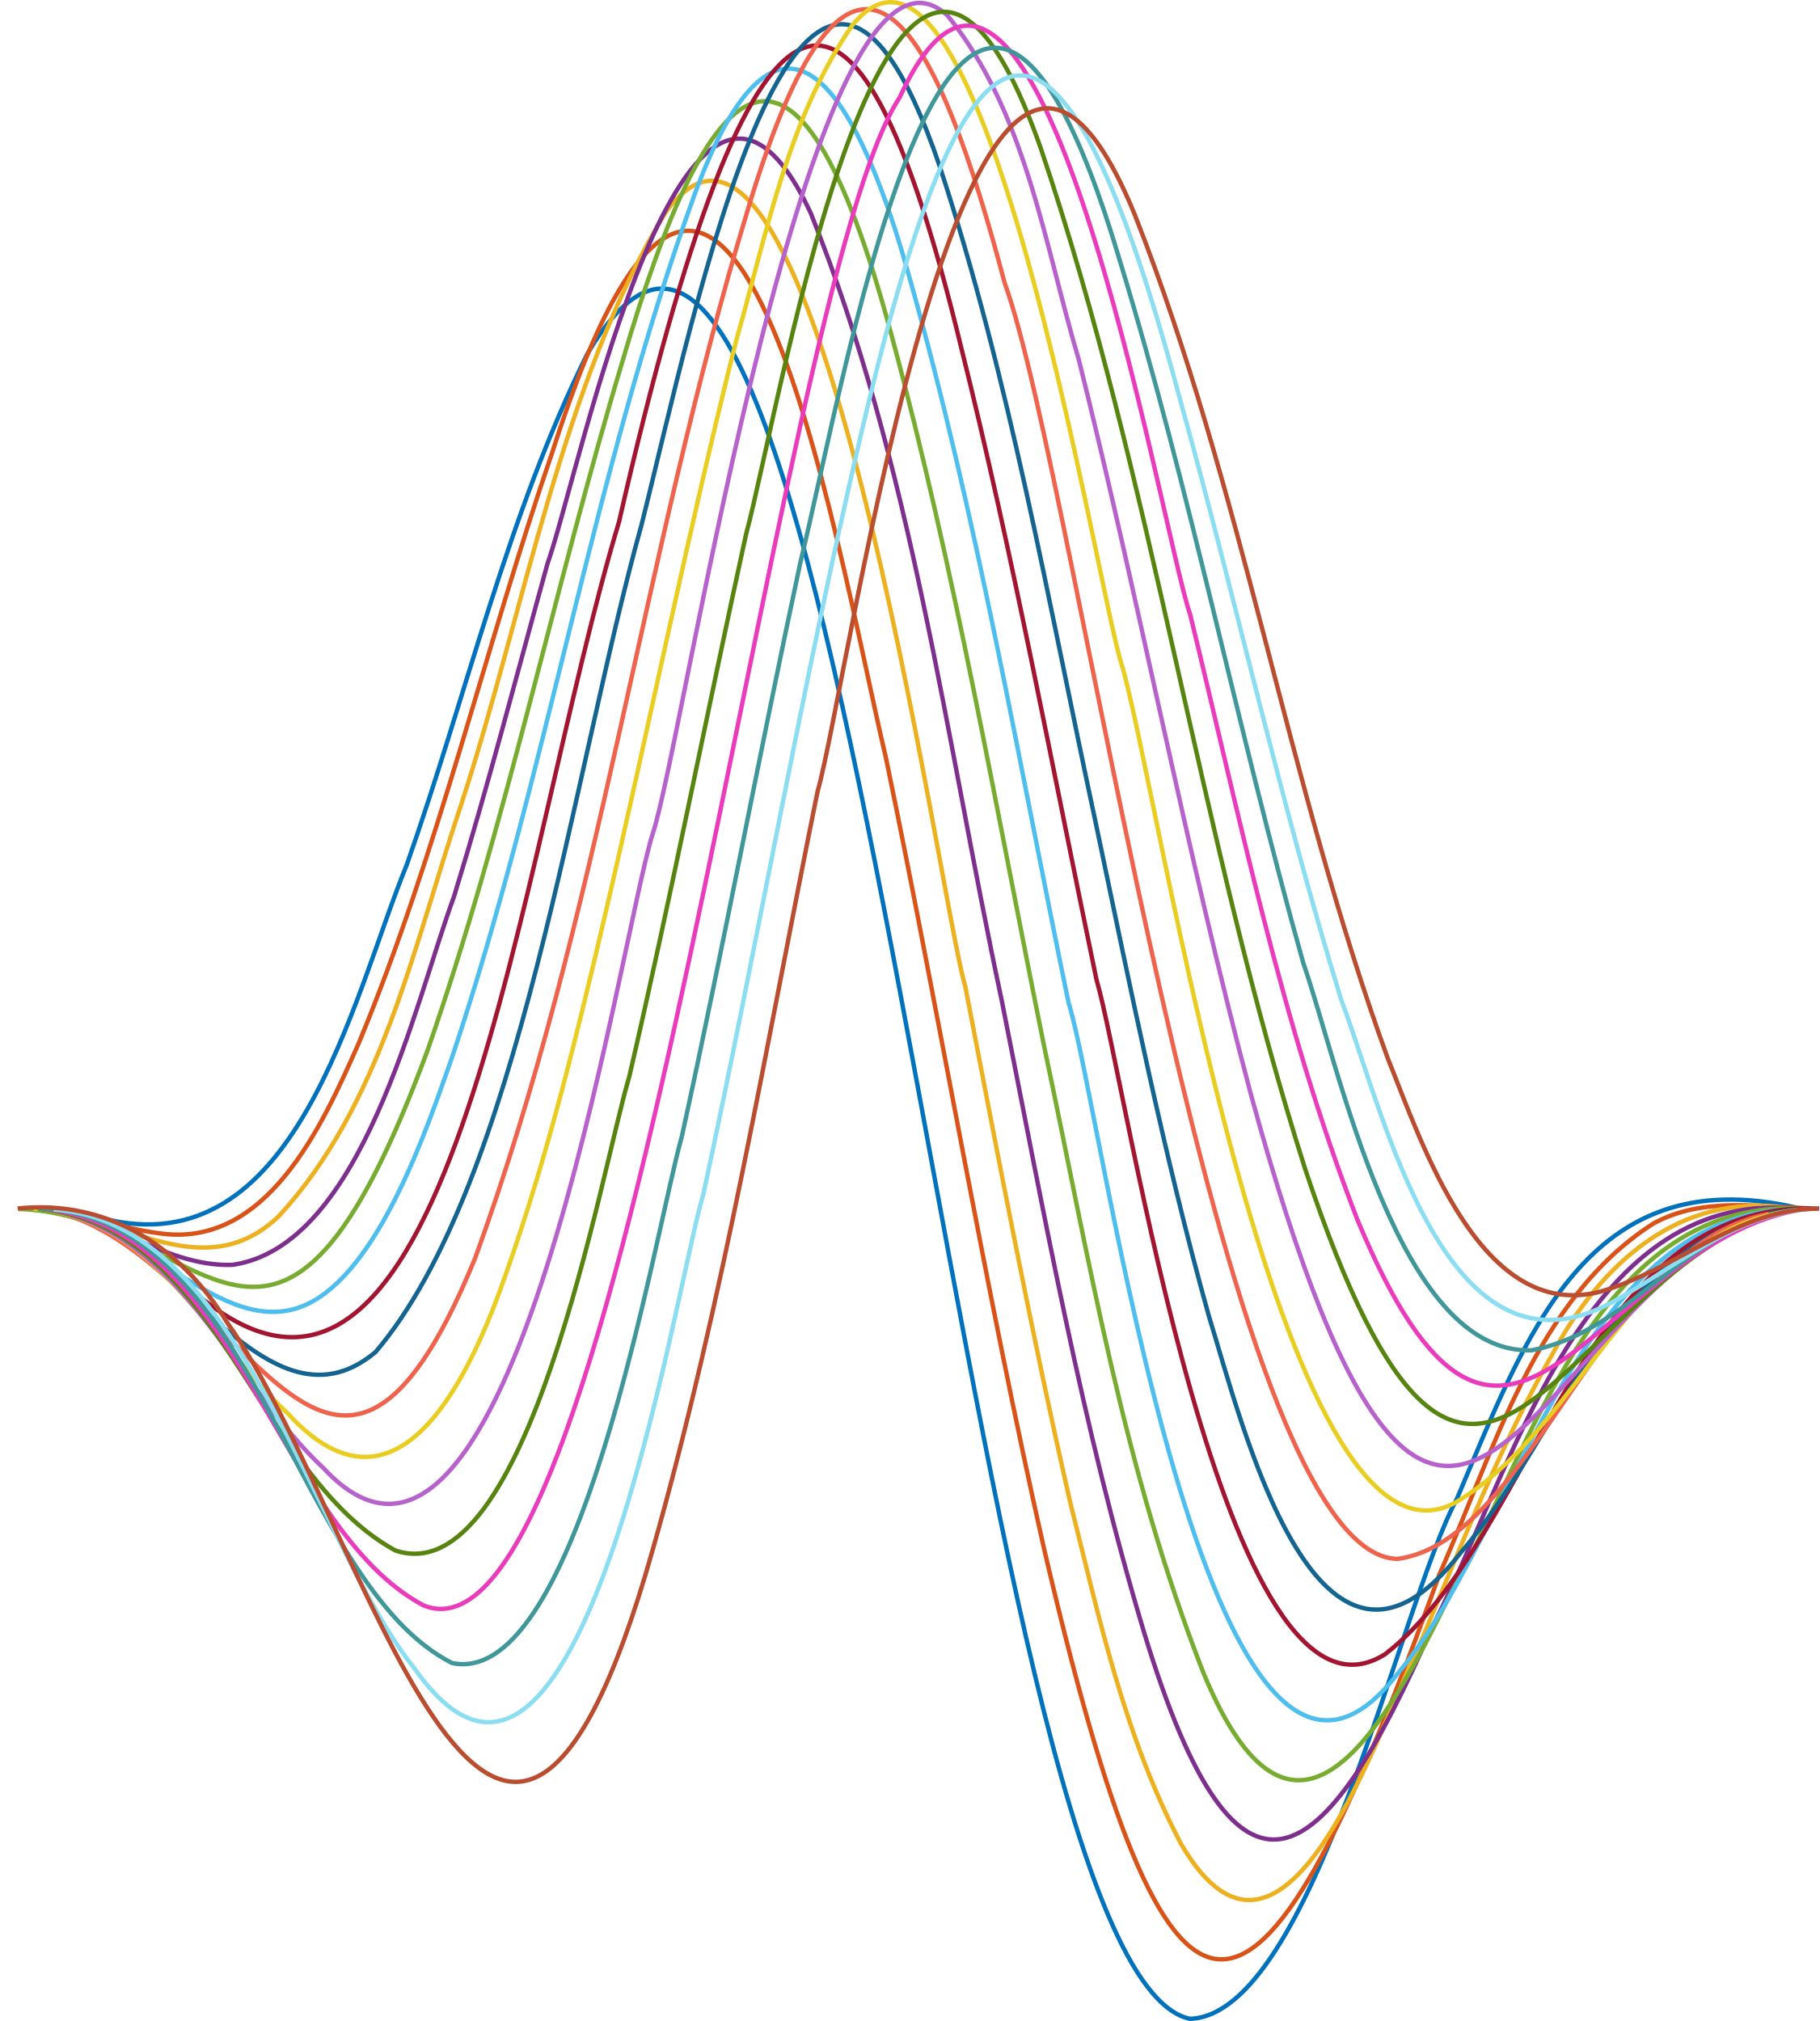
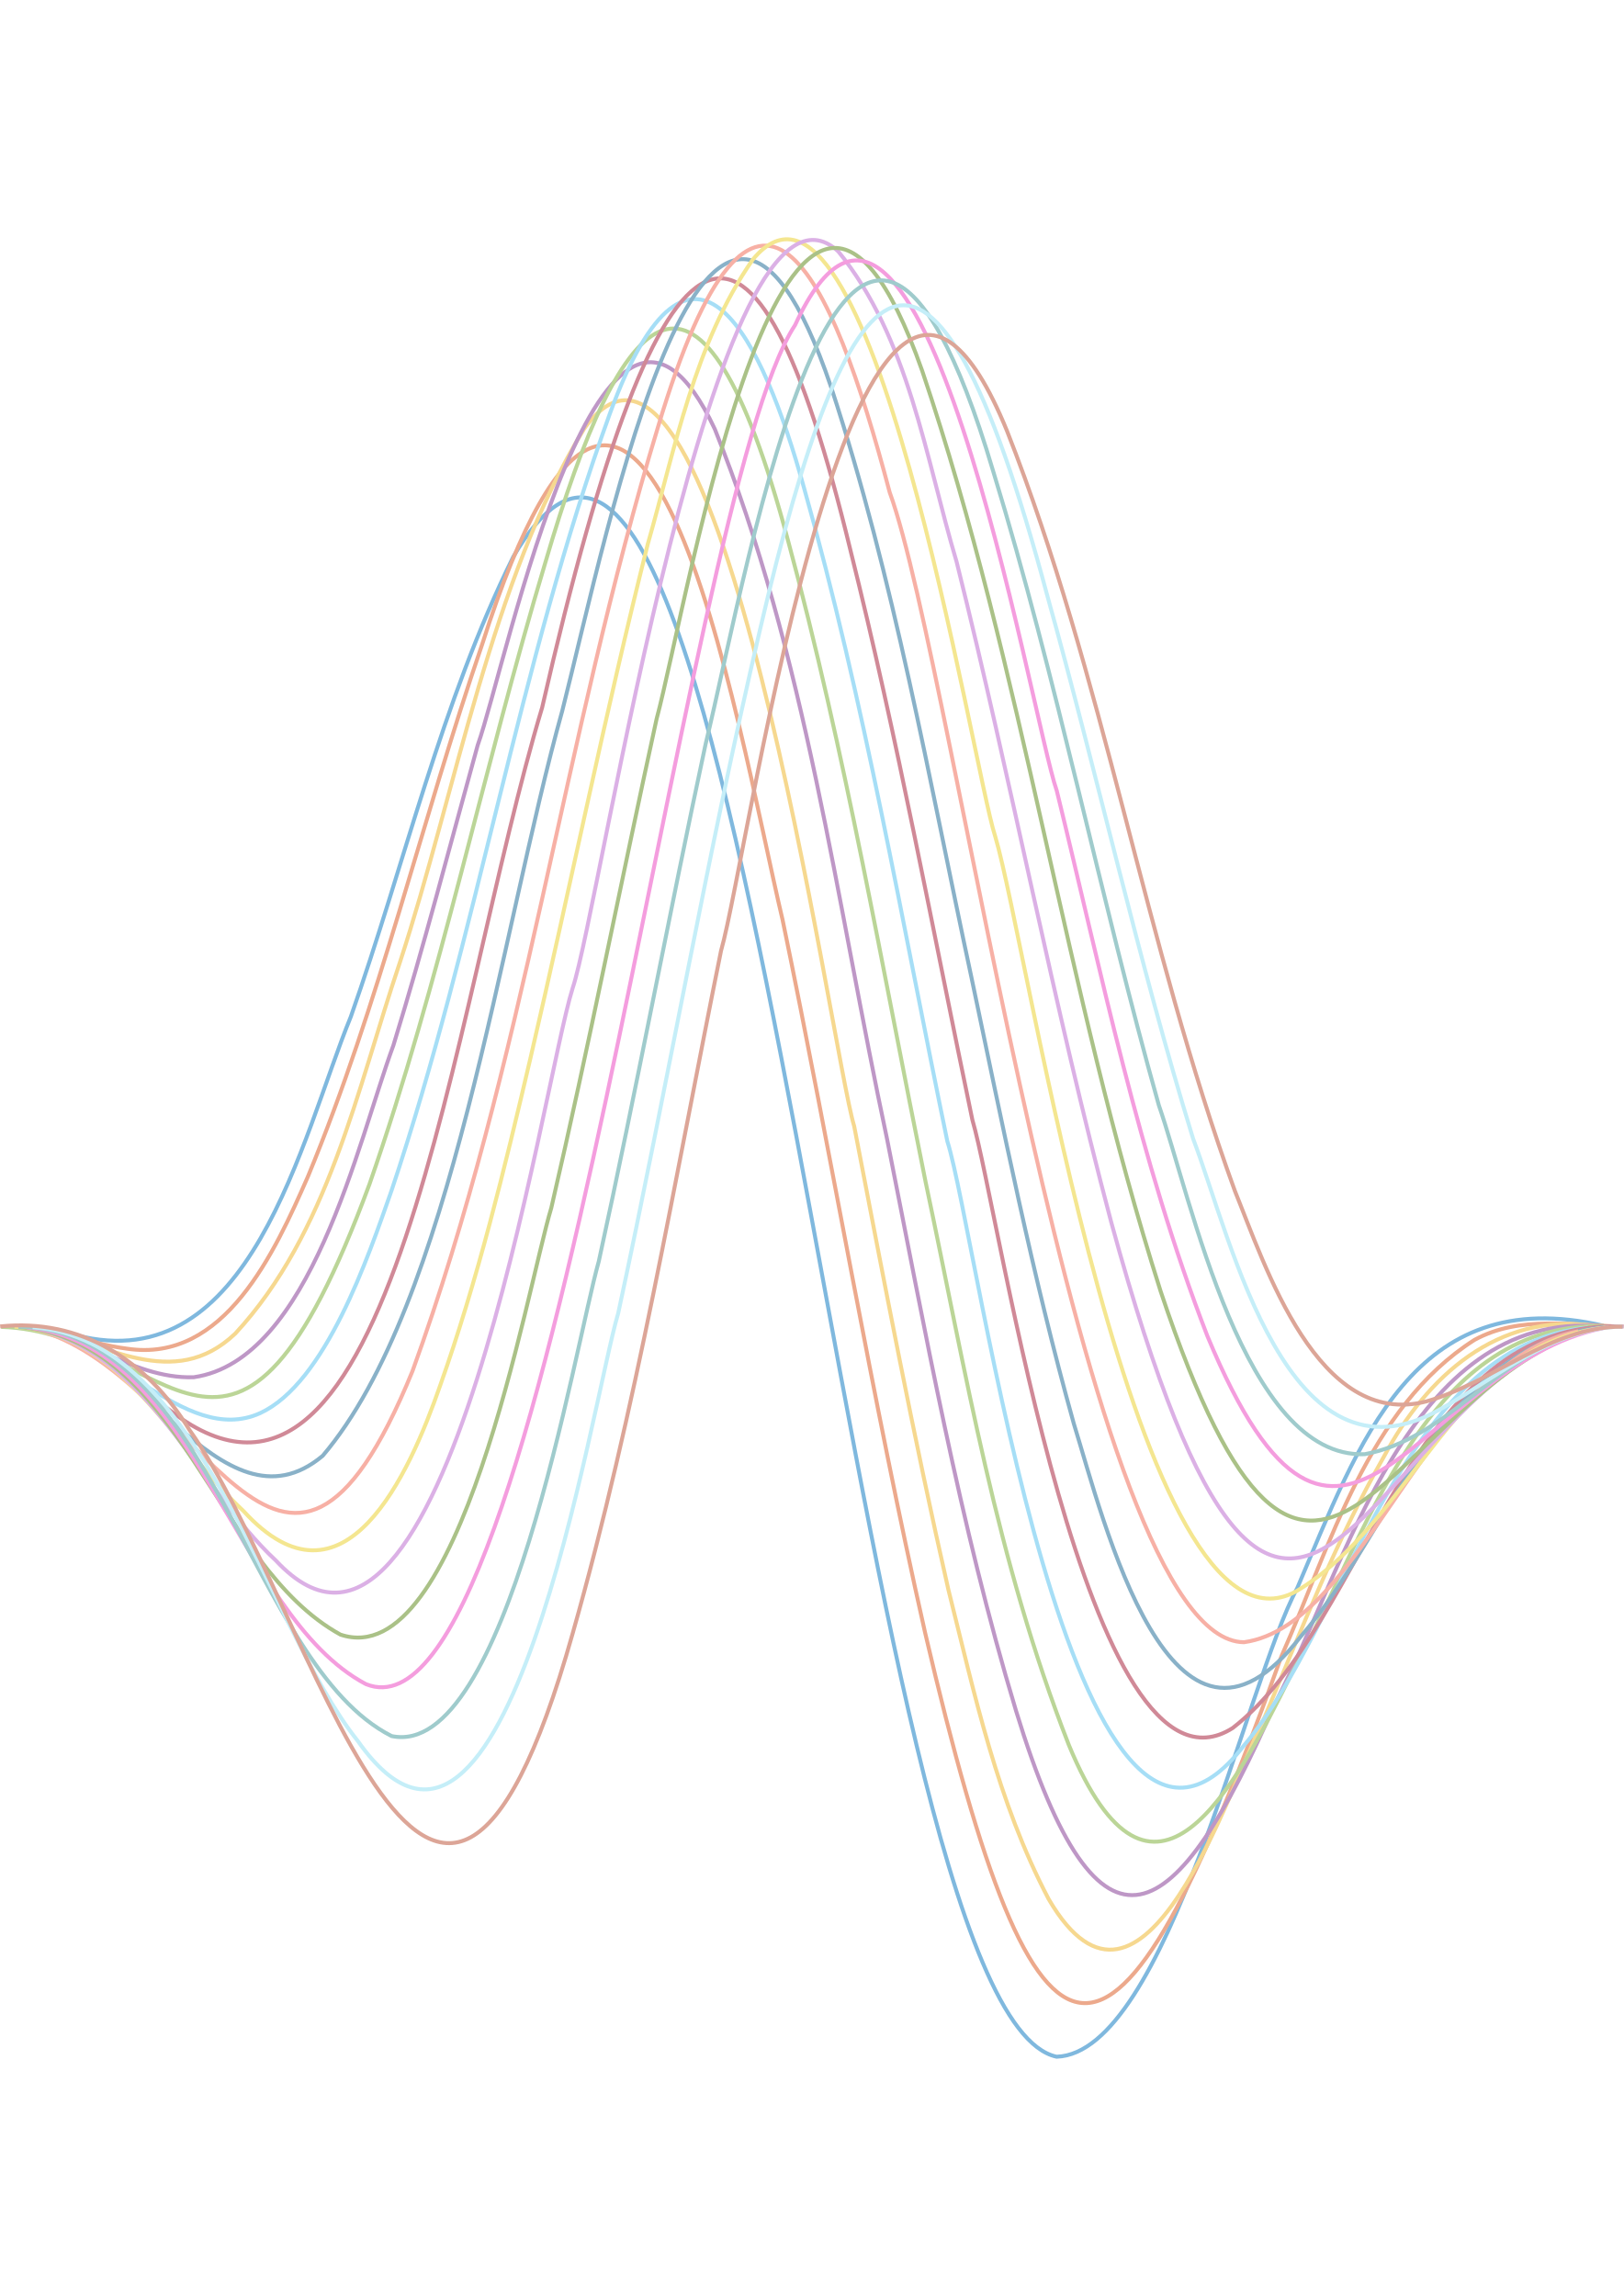
- <svg xmlns="http://www.w3.org/2000/svg" id="Ebene_1" viewBox="0 0 432.77 480.78">
-   <path d="m24.24,289.8c46.19,12.02,59.45-52.22,72.51-84.08,14.25-40.43,23.87-82.84,42.89-121.42,63.54-108.68,87.73,384.14,143.38,395.96,29.13-.94,50.01-98.73,63.5-123.69,16.26-38.13,30.61-80.89,80.81-69.27" style="fill:none; stroke:#0072bd; stroke-linejoin:round; stroke-width:1.04px;" />
-   <path d="m6.47,287.52c10.81-.1,20.8,4.52,31.19,5.84,25.79,3.92,39.04-25.59,47.74-45.37,19.02-45.96,29.91-93.63,45.99-140.48,42.29-132.68,67.15,21.32,79.29,72.59,13,62.67,23.53,125.84,37.64,188.28,29.85,127.85,49.33,130.63,94.03,6.19,12.9-28.98,22.77-65.58,50.98-83.54,12.01-6.56,25.96-3.78,38.98-3.51" style="fill:none; stroke:#d95319; stroke-linejoin:round; stroke-width:1.04px;" />
-   <path d="m13.96,288.22c17.98,3.48,35.92,16.73,52.3,1.15,24.54-26.54,32.14-64.5,43.39-97.84,14.88-45.24,24.12-100.89,48.66-140.98C194.2.54,223.49,214.75,229.59,234.63c7.88,40.86,15.62,81.75,24.86,122.33,7.01,27.92,12.9,55.82,26.46,81.68,24.93,42.75,47.57-29.05,57.05-48.11,9.79-23.26,18.82-46.55,31.43-68.65,11.31-21.21,30.06-38.2,55.42-34.56" style="fill:none; stroke:#edb120; stroke-linejoin:round; stroke-width:1.04px;" />
-   <path d="m7.59,287.51c16.93.22,30.77,13.96,47.7,13.39,30.93-4.47,43.29-62.16,52.69-87.6,8.06-26.21,14.93-52.77,22.24-79.2,7.64-21.2,32.99-146.72,62.58-83.49,24.07,59.74,32.07,124.68,45.46,187.37,10.09,50.59,19.13,101.56,34.06,151.01,22.09,72.18,42.31,57.66,68.41-2.13,18.76-35.82,35.29-103.68,85.78-99.4" style="fill:none; stroke:#7e2f8e; stroke-linejoin:round; stroke-width:1.04px;" />
-   <path d="m4.46,287.61c44.27,1.31,61.26,59.65,97.21-37.67,18.74-53.73,30.06-109.64,46.41-164.08,20.32-69.53,40.96-92.04,64.07-5.75,15.07,55.68,24.82,112.69,36.28,169.19,10.77,50.73,18.68,99.8,37.83,148.71,21.99,53.18,43.83,11.29,58.56-18.45,19.67-34.97,35.24-95.35,84.94-92.03" style="fill:none; stroke:#77ac30; stroke-linejoin:round; stroke-width:1.04px;" />
-   <path d="m9.32,287.63c23.53,1.45,43.22,31.89,63.49,22.75,17.3-7.98,28.53-41.3,34.64-58.64,22.66-67.42,33.46-138.39,57.7-205.3,21.84-59.53,40.48-18.88,51.15,19.51,16.07,56.7,25.93,114.98,37.87,172.64,8.05,25.1,32.94,218.56,78.3,159.51,27.58-32.84,41.92-105.89,90.76-110.3" style="fill:none; stroke:#4dbeee; stroke-linejoin:round; stroke-width:1.04px;" />
-   <path d="m14.29,288.4c12.45,2.67,23.88,13.37,34.93,21.41,58.75,45.29,73.93-105.82,98.02-185.68,31.92-139.63,55.98-146.23,81.35-41.59,12.45,49.76,21.72,100.26,32.2,150.45,7.26,24.57,30.31,185,68.72,160.49,35.95-27.96,46.81-108.59,103.15-105.96" style="fill:none; stroke:#a2142f; stroke-linejoin:round; stroke-width:1.04px;" />
-   <path d="m11.44,287.83c27.75,1.3,50.96,56.36,77.88,33.81,34.18-40.12,46.73-137.57,63.25-196.73,12.22-48.12,38.5-180.9,70.9-85.46,16.71,50.72,25.83,103.55,37.02,155.68,8.32,39.48,16.19,79.13,27.06,118,7.78,25.03,25.85,100.21,59.85,56.27,24.43-28.12,37.56-77.82,80.27-81.72" style="fill:none; stroke:#136491; stroke-linejoin:round; stroke-width:1.04px;" />
-   <path d="m12.68,288.05c44.87,11.04,65.54,96.48,100.34,11.23,29.73-81.75,39.65-166.41,64.79-249.18,25.78-86.22,45.8-40.84,61.15,17.21,17.44,47.82,50.89,303.19,93.51,303.54,32.04-4.49,48.6-74.52,88.2-82.09" style="fill:none; stroke:#ef624b; stroke-linejoin:round; stroke-width:1.04px;" />
-   <path d="m7.99,287.55c28.27,1.98,41.77,31.24,60.46,48.7,26.58,29.09,43.83-10.08,51.82-33.01,10-28.14,17.01-57.24,23.82-86.3,10.55-45.26,19.67-90.86,31.02-135.93,7.32-25.53,12.25-52.84,27.69-75.09,31.05-37.75,58.08,134.17,63.98,152.11,8.8,29.23,37.24,222.32,79.39,199.42,30.71-18.05,42.27-65.64,81.71-69.67" style="fill:none; stroke:#eacd21; stroke-linejoin:round; stroke-width:1.04px;" />
-   <path d="m12.29,287.9c31.09,6.15,43.38,41.59,64.68,61.39,45.07,48.43,70.25-125.52,78.3-151.03,7.5-22.07,37.46-224.44,70.1-194.56,18.65,22.91,23.01,54.31,31.26,81.99,14.48,57.91,25.47,116.66,40.82,174.36,47.72,174.5,68.2,39.69,128.2,28.05" style="fill:none; stroke:#b762cc; stroke-linejoin:round; stroke-width:1.04px;" />
-   <path d="m9.11,287.61c43,3.8,51.34,62.78,84.9,81.23,31.66,10.65,49.01-90.64,55.65-112.66,9.95-42.86,18.38-86.05,27.78-129.02,8.34-30.74,34.8-192.23,70.11-91.89,26.83,79.34,37.5,163.17,62.92,242.94,40.16,120.24,59.88,27.02,111.96,10.59" style="fill:none; stroke:#56840f; stroke-linejoin:round; stroke-width:1.04px;" />
-   <path d="m11.13,287.72c45.08,4.55,54.79,75.73,89.6,94.19,48.5,19.61,82.89-312.49,113.27-358.75,32.82-71.44,62.21,103.44,69.07,122.97,11.85,48.33,21.71,97.29,39.72,143.85,35.47,85.44,55.66,7.69,104.41-2.02" style="fill:none; stroke:#ea3bbd; stroke-linejoin:round; stroke-width:1.04px;" />
-   <path d="m8.97,287.54c51.33.78,60.95,89.05,98.54,108.08,30.48,6.38,48.13-102.08,54.68-125.32,9.96-45.41,18.45-91.12,28.2-136.57,11.38-46.59,37.47-201.23,75.91-71.91,16.89,55.14,28.08,111.81,43.7,167.3,8.5,24.31,22.48,93.3,54.31,92.1,20.95-3.86,33.91-24.44,53.89-31.03" style="fill:none; stroke:#3f9799; stroke-linejoin:round; stroke-width:1.04px;" />
-   <path d="m12.78,287.72c44.61,2.99,61.13,78.32,85.85,109.25,39.53,56.09,61.76-90,68.68-112.95,12.97-60.1,23.44-120.72,37.46-180.59,22.98-98.5,44.71-125.07,75.79-8.83,13.32,47.65,23.93,96.05,38.49,143.36,10.23,26.77,24.91,94.58,65.45,71.26,15.43-8.65,29.39-21.35,47.87-21.7" style="fill:none; stroke:#8bdef2; stroke-linejoin:round; stroke-width:1.04px;" />
-   <path d="m4.21,287.49c21.07-2.17,38.57,8.67,49.88,27.22,32.95,46.24,63.96,185.8,101.18,53.9,16.82-59.21,26.97-120.04,39.19-180.31,7.49-25.78,36.12-233.51,75.45-137.23,25.63,65.08,36.26,134.97,60.16,200.66,7.97,19.63,21.9,63.12,50.65,55.52,17.81-5.06,32.32-19.64,51.58-19.71" style="fill:none; stroke:#ba4c2f; stroke-linejoin:round; stroke-width:1.04px;" />
+ <svg xmlns="http://www.w3.org/2000/svg" id="Ebene_1" viewBox="0 0 793.701 1122.52" version="1.1" width="210mm" height="297mm">
+   <defs id="defs16" />
+   <g id="layer1" style="opacity:0.5">
+     <g id="g16" transform="matrix(1.852158,0,0,1.852158,-7.698925,116.0172)">
+       <path d="m 24.24,289.8 c 46.19,12.02 59.45,-52.22 72.51,-84.08 14.25,-40.43 23.87,-82.84 42.89,-121.42 63.54,-108.68 87.73,384.14 143.38,395.96 29.13,-0.94 50.01,-98.73 63.5,-123.69 16.26,-38.13 30.61,-80.89 80.81,-69.27" style="fill:none;stroke:#0072bd;stroke-width:1.04px;stroke-linejoin:round" id="path1" />
+       <path d="m 6.47,287.52 c 10.81,-0.1 20.8,4.52 31.19,5.84 25.79,3.92 39.04,-25.59 47.74,-45.37 19.02,-45.96 29.91,-93.63 45.99,-140.48 42.29,-132.68 67.15,21.32 79.29,72.59 13,62.67 23.53,125.84 37.64,188.28 29.85,127.85 49.33,130.63 94.03,6.19 12.9,-28.98 22.77,-65.58 50.98,-83.54 12.01,-6.56 25.96,-3.78 38.98,-3.51" style="fill:none;stroke:#d95319;stroke-width:1.04px;stroke-linejoin:round" id="path2" />
+       <path d="m 13.96,288.22 c 17.98,3.48 35.92,16.73 52.3,1.15 24.54,-26.54 32.14,-64.5 43.39,-97.84 14.88,-45.24 24.12,-100.89 48.66,-140.98 35.89,-50.01 65.18,164.2 71.28,184.08 7.88,40.86 15.62,81.75 24.86,122.33 7.01,27.92 12.9,55.82 26.46,81.68 24.93,42.75 47.57,-29.05 57.05,-48.11 9.79,-23.26 18.82,-46.55 31.43,-68.65 11.31,-21.21 30.06,-38.2 55.42,-34.56" style="fill:none;stroke:#edb120;stroke-width:1.04px;stroke-linejoin:round" id="path3" />
+       <path d="m 7.59,287.51 c 16.93,0.22 30.77,13.96 47.7,13.39 30.93,-4.47 43.29,-62.16 52.69,-87.6 8.06,-26.21 14.93,-52.77 22.24,-79.2 7.64,-21.2 32.99,-146.72 62.58,-83.49 24.07,59.74 32.07,124.68 45.46,187.37 10.09,50.59 19.13,101.56 34.06,151.01 22.09,72.18 42.31,57.66 68.41,-2.13 18.76,-35.82 35.29,-103.68 85.78,-99.4" style="fill:none;stroke:#7e2f8e;stroke-width:1.04px;stroke-linejoin:round" id="path4" />
+       <path d="m 4.46,287.61 c 44.27,1.31 61.26,59.65 97.21,-37.67 18.74,-53.73 30.06,-109.64 46.41,-164.08 20.32,-69.53 40.96,-92.04 64.07,-5.75 15.07,55.68 24.82,112.69 36.28,169.19 10.77,50.73 18.68,99.8 37.83,148.71 21.99,53.18 43.83,11.29 58.56,-18.45 19.67,-34.97 35.24,-95.35 84.94,-92.03" style="fill:none;stroke:#77ac30;stroke-width:1.04px;stroke-linejoin:round" id="path5" />
+       <path d="m 9.32,287.63 c 23.53,1.45 43.22,31.89 63.49,22.75 17.3,-7.98 28.53,-41.3 34.64,-58.64 22.66,-67.42 33.46,-138.39 57.7,-205.3 21.84,-59.53 40.48,-18.88 51.15,19.51 16.07,56.7 25.93,114.98 37.87,172.64 8.05,25.1 32.94,218.56 78.3,159.51 27.58,-32.84 41.92,-105.89 90.76,-110.3" style="fill:none;stroke:#4dbeee;stroke-width:1.04px;stroke-linejoin:round" id="path6" />
+       <path d="m 14.29,288.4 c 12.45,2.67 23.88,13.37 34.93,21.41 58.75,45.29 73.93,-105.82 98.02,-185.68 31.92,-139.63 55.98,-146.23 81.35,-41.59 12.45,49.76 21.72,100.26 32.2,150.45 7.26,24.57 30.31,185 68.72,160.49 35.95,-27.96 46.81,-108.59 103.15,-105.96" style="fill:none;stroke:#a2142f;stroke-width:1.04px;stroke-linejoin:round" id="path7" />
+       <path d="m 11.44,287.83 c 27.75,1.3 50.96,56.36 77.88,33.81 34.18,-40.12 46.73,-137.57 63.25,-196.73 12.22,-48.12 38.5,-180.9 70.9,-85.46 16.71,50.72 25.83,103.55 37.02,155.68 8.32,39.48 16.19,79.13 27.06,118 7.78,25.03 25.85,100.21 59.85,56.27 24.43,-28.12 37.56,-77.82 80.27,-81.72" style="fill:none;stroke:#136491;stroke-width:1.04px;stroke-linejoin:round" id="path8" />
+       <path d="m 12.68,288.05 c 44.87,11.04 65.54,96.48 100.34,11.23 29.73,-81.75 39.65,-166.41 64.79,-249.18 25.78,-86.22 45.8,-40.84 61.15,17.21 17.44,47.82 50.89,303.19 93.51,303.54 32.04,-4.49 48.6,-74.52 88.2,-82.09" style="fill:none;stroke:#ef624b;stroke-width:1.04px;stroke-linejoin:round" id="path9" />
+       <path d="m 7.99,287.55 c 28.27,1.98 41.77,31.24 60.46,48.7 26.58,29.09 43.83,-10.08 51.82,-33.01 10,-28.14 17.01,-57.24 23.82,-86.3 10.55,-45.26 19.67,-90.86 31.02,-135.93 7.32,-25.53 12.25,-52.84 27.69,-75.09 31.05,-37.75 58.08,134.17 63.98,152.11 8.8,29.23 37.24,222.32 79.39,199.42 30.71,-18.05 42.27,-65.64 81.71,-69.67" style="fill:none;stroke:#eacd21;stroke-width:1.04px;stroke-linejoin:round" id="path10" />
+       <path d="m 12.29,287.9 c 31.09,6.15 43.38,41.59 64.68,61.39 45.07,48.43 70.25,-125.52 78.3,-151.03 7.5,-22.07 37.46,-224.44 70.1,-194.56 18.65,22.91 23.01,54.31 31.26,81.99 14.48,57.91 25.47,116.66 40.82,174.36 47.72,174.5 68.2,39.69 128.2,28.05" style="fill:none;stroke:#b762cc;stroke-width:1.04px;stroke-linejoin:round" id="path11" />
+       <path d="m 9.11,287.61 c 43,3.8 51.34,62.78 84.9,81.23 31.66,10.65 49.01,-90.64 55.65,-112.66 9.95,-42.86 18.38,-86.05 27.78,-129.02 8.34,-30.74 34.8,-192.23 70.11,-91.89 26.83,79.34 37.5,163.17 62.92,242.94 40.16,120.24 59.88,27.02 111.96,10.59" style="fill:none;stroke:#56840f;stroke-width:1.04px;stroke-linejoin:round" id="path12" />
+       <path d="m 11.13,287.72 c 45.08,4.55 54.79,75.73 89.6,94.19 48.5,19.61 82.89,-312.49 113.27,-358.75 32.82,-71.44 62.21,103.44 69.07,122.97 11.85,48.33 21.71,97.29 39.72,143.85 35.47,85.44 55.66,7.69 104.41,-2.02" style="fill:none;stroke:#ea3bbd;stroke-width:1.04px;stroke-linejoin:round" id="path13" />
+       <path d="m 8.97,287.54 c 51.33,0.78 60.95,89.05 98.54,108.08 30.48,6.38 48.13,-102.08 54.68,-125.32 9.96,-45.41 18.45,-91.12 28.2,-136.57 11.38,-46.59 37.47,-201.23 75.91,-71.91 16.89,55.14 28.08,111.81 43.7,167.3 8.5,24.31 22.48,93.3 54.31,92.1 20.95,-3.86 33.91,-24.44 53.89,-31.03" style="fill:none;stroke:#3f9799;stroke-width:1.04px;stroke-linejoin:round" id="path14" />
+       <path d="m 12.78,287.72 c 44.61,2.99 61.13,78.32 85.85,109.25 39.53,56.09 61.76,-90 68.68,-112.95 12.97,-60.1 23.44,-120.72 37.46,-180.59 22.98,-98.5 44.71,-125.07 75.79,-8.83 13.32,47.65 23.93,96.05 38.49,143.36 10.23,26.77 24.91,94.58 65.45,71.26 15.43,-8.65 29.39,-21.35 47.87,-21.7" style="fill:none;stroke:#8bdef2;stroke-width:1.04px;stroke-linejoin:round" id="path15" />
+       <path d="m 4.21,287.49 c 21.07,-2.17 38.57,8.67 49.88,27.22 32.95,46.24 63.96,185.8 101.18,53.9 16.82,-59.21 26.97,-120.04 39.19,-180.31 7.49,-25.78 36.12,-233.51 75.45,-137.23 25.63,65.08 36.26,134.97 60.16,200.66 7.97,19.63 21.9,63.12 50.65,55.52 17.81,-5.06 32.32,-19.64 51.58,-19.71" style="fill:none;stroke:#ba4c2f;stroke-width:1.04px;stroke-linejoin:round" id="path16" />
+     </g>
+   </g>
</svg>
